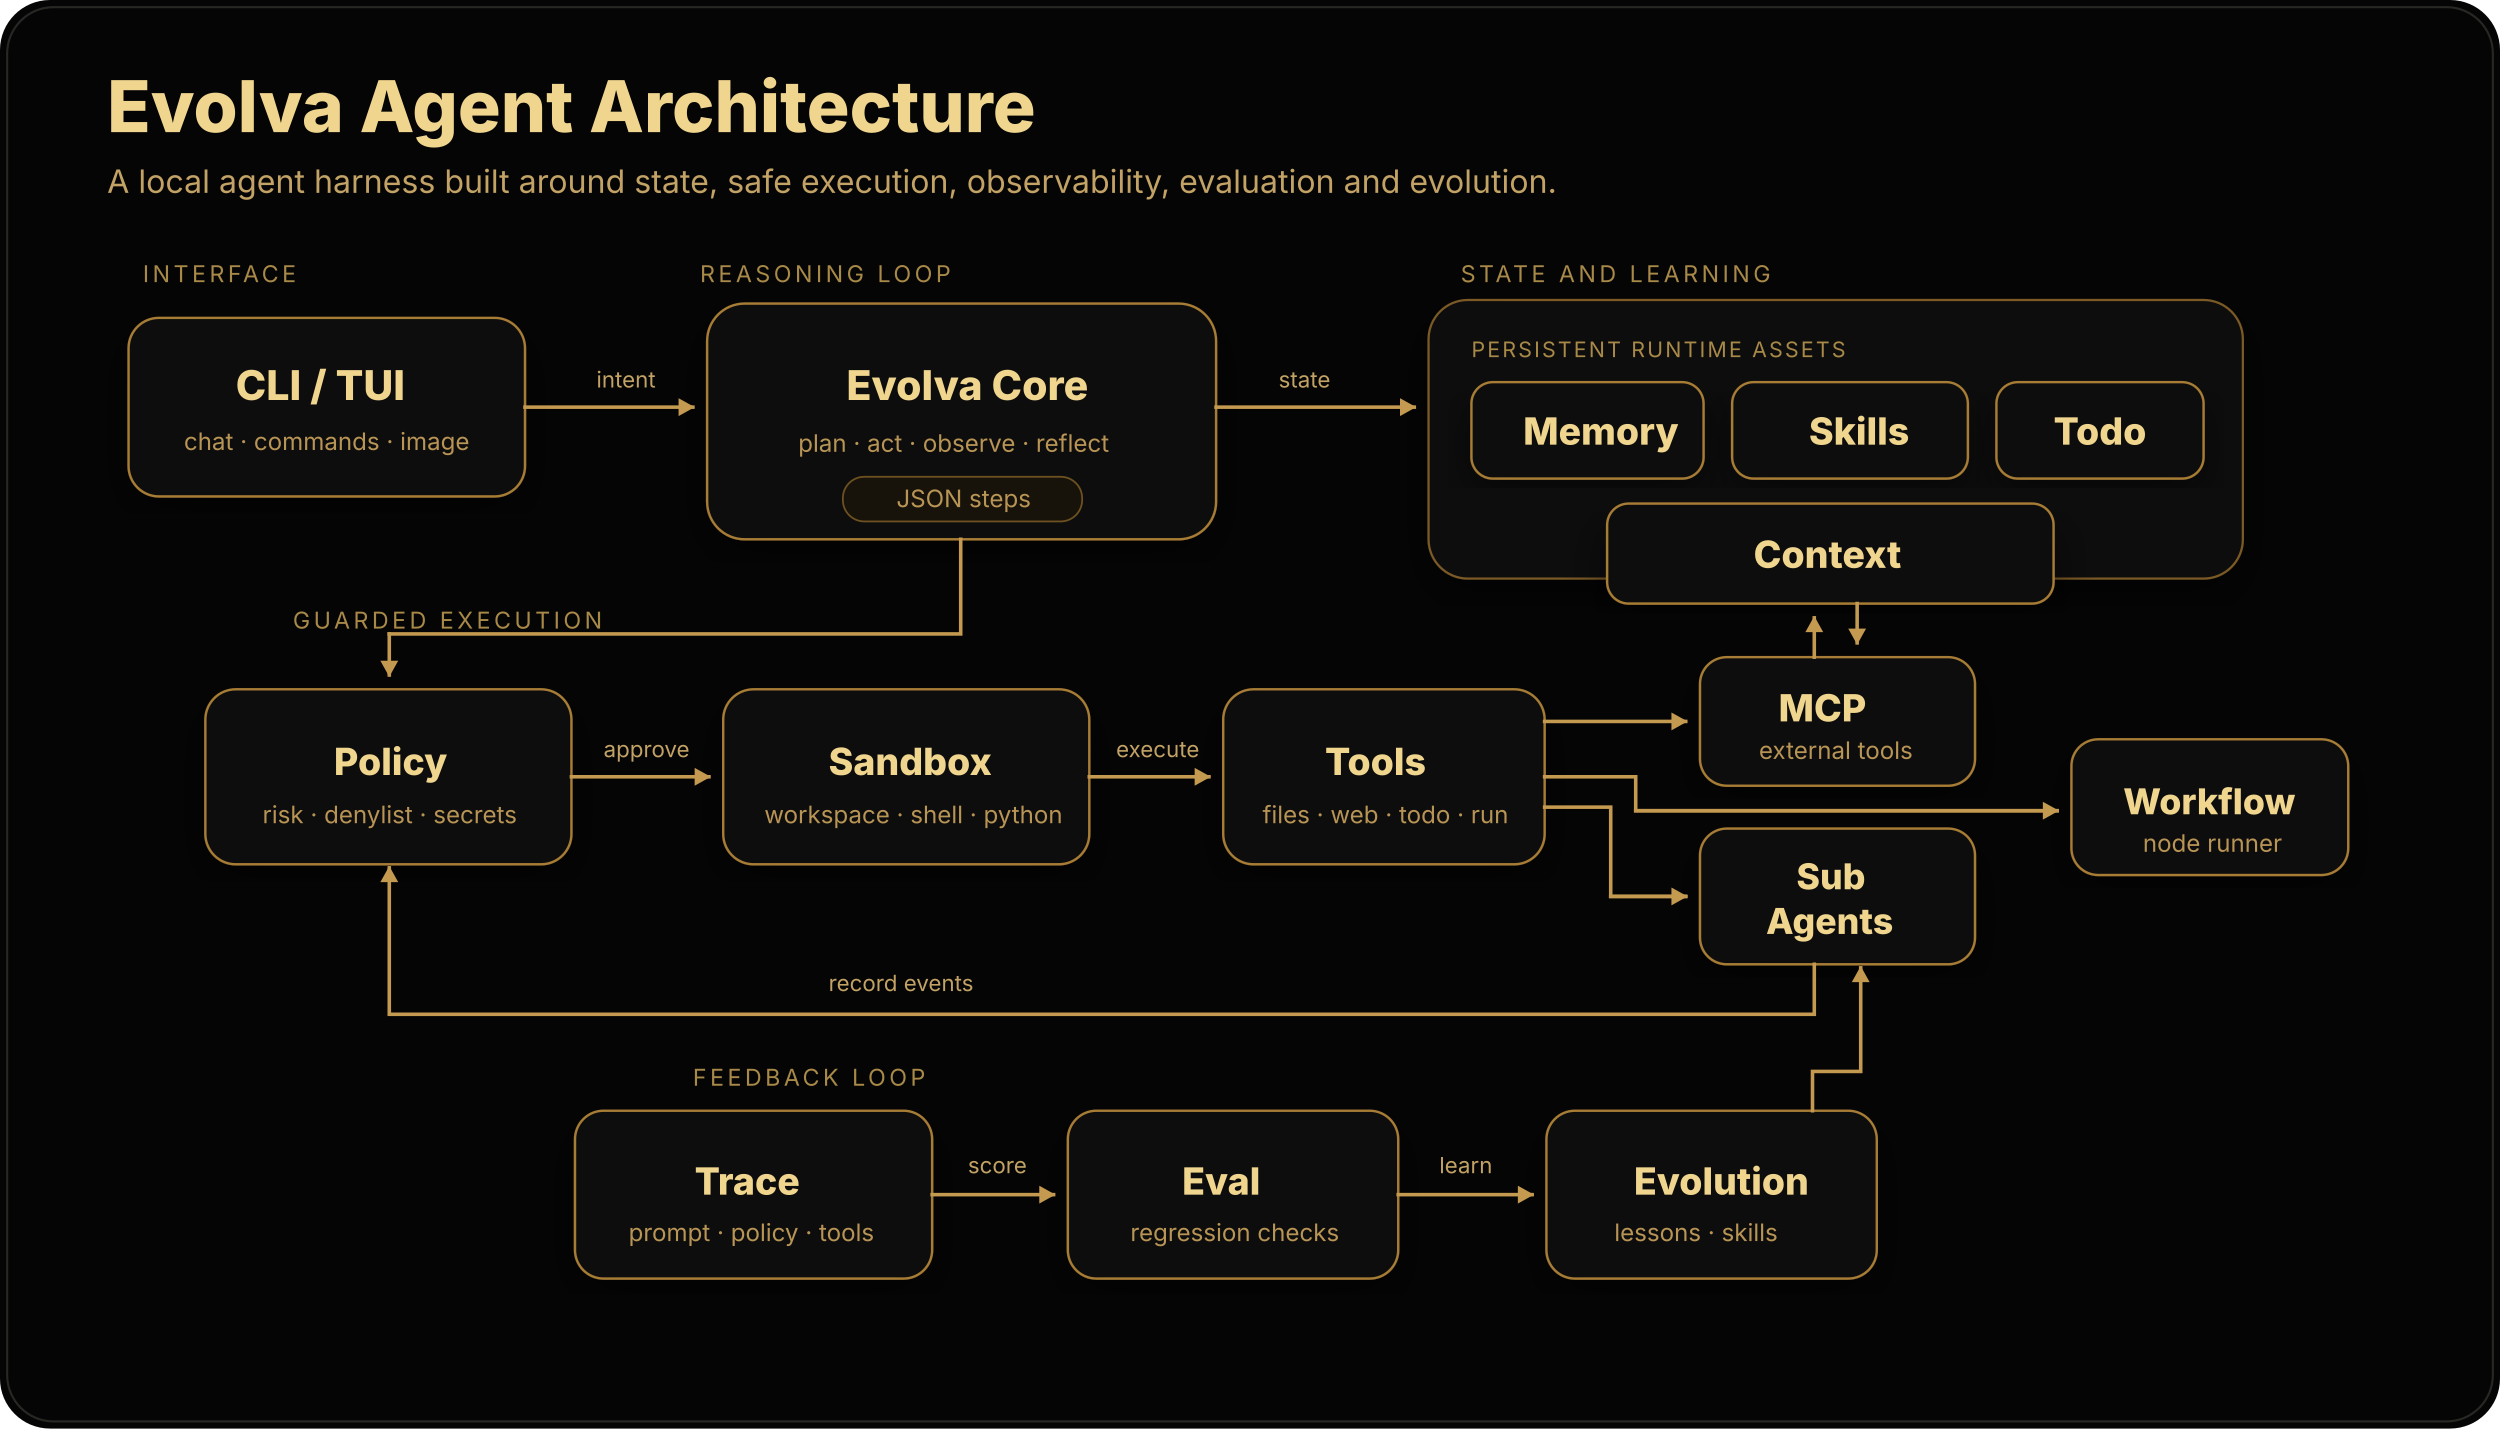
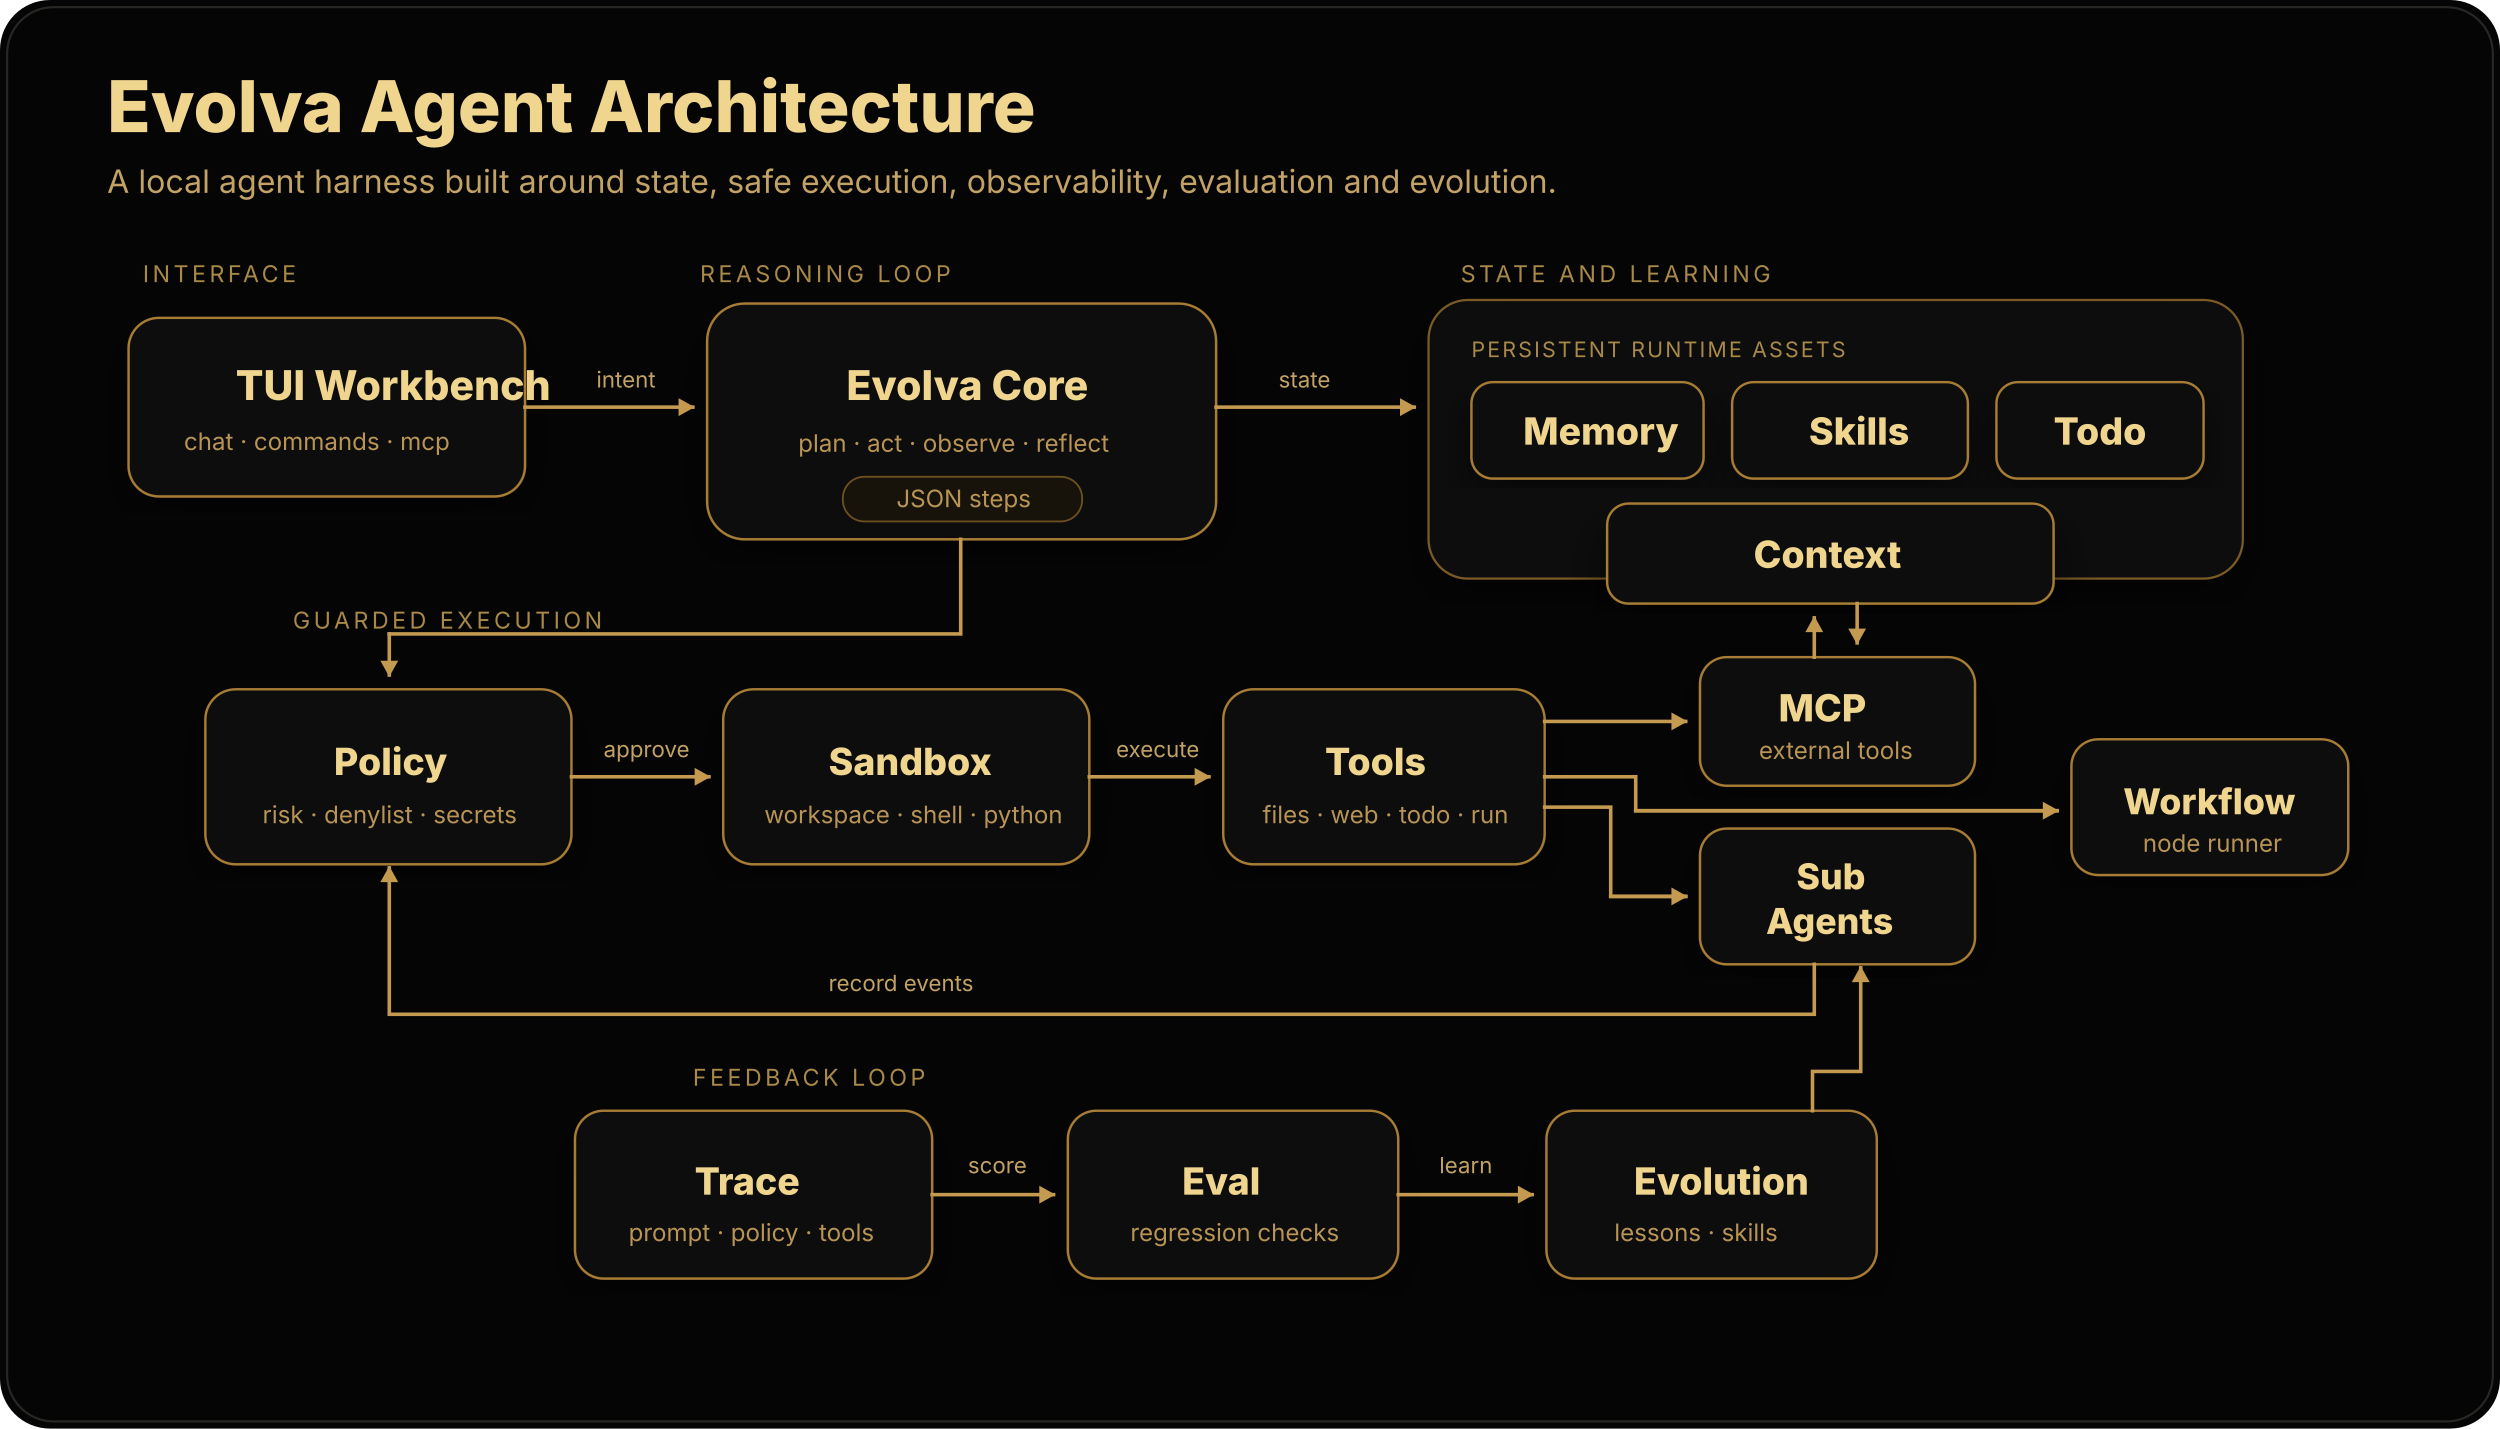
<svg xmlns="http://www.w3.org/2000/svg" width="1400" height="800" viewBox="0 0 1400 800" fill="none" role="img" aria-label="Evolva Agent Architecture">
  <defs>
    <linearGradient id="bg" x1="0" y1="0" x2="1400" y2="800">
      <stop stop-color="#050505" />
      <stop offset="1" stop-color="#080806" />
    </linearGradient>
    <filter id="shadow">
      <feDropShadow dx="0" dy="10" stdDeviation="13" flood-color="#000000" flood-opacity="0.52" />
    </filter>
    <marker id="arrow" markerWidth="10" markerHeight="10" refX="8" refY="5" orient="auto" markerUnits="userSpaceOnUse">
      <path d="M0 0L9 5L0 10Z" fill="#C39A4F" />
    </marker>
    <style>
      .title{font-family:Inter,Arial,sans-serif;font-size:40px;font-weight:780;fill:#F0D58E}
      .subtitle{font-family:Inter,Arial,sans-serif;font-size:18px;fill:#C2A265}
      .section{font-family:Inter,Arial,sans-serif;font-size:13px;letter-spacing:.15em;text-transform:uppercase;fill:#A88948}
      .box{fill:#0D0E0E;stroke:#A77B35;stroke-width:1.35;filter:url(#shadow)}
      .panel{fill:#0B0C0C;stroke:#7B5A27;stroke-width:1.25;filter:url(#shadow)}
      .label{font-family:Inter,Arial,sans-serif;font-size:23px;font-weight:760;fill:#F0D58E}
      .small{font-family:Inter,Arial,sans-serif;font-size:13.5px;fill:#B89455}
      .mini{font-family:Inter,Arial,sans-serif;font-size:12.5px;fill:#C2A265}
      .line{stroke:#C39A4F;stroke-width:2;stroke-linecap:square;stroke-linejoin:miter;marker-end:url(#arrow)}
      .plain{stroke:#C39A4F;stroke-width:2;stroke-linecap:square;stroke-linejoin:miter}
    </style>
  </defs>
  <rect width="1400" height="800" rx="28" fill="url(#bg)" />
  <rect x="4" y="4" width="1392" height="792" rx="26" stroke="#272724" stroke-width="1.2" />
  <text x="60" y="74" class="title">Evolva Agent Architecture</text>
  <text x="60" y="108" class="subtitle">A local agent harness built around state, safe execution, observability, evaluation and evolution.</text>
  <text x="80" y="158" class="section">INTERFACE</text>
  <text x="392" y="158" class="section">REASONING LOOP</text>
  <text x="818" y="158" class="section">STATE AND LEARNING</text>
  <text x="164" y="352" class="section">GUARDED EXECUTION</text>
  <text x="388" y="608" class="section">FEEDBACK LOOP</text>
  <rect x="72" y="178" width="222" height="100" rx="17" class="box" />
-   <text x="132" y="224" class="label">CLI / TUI</text>
-   <text x="103" y="252" class="small">chat · commands · image</text>
+   <text x="132" y="224" class="label">TUI Workbench</text>
+   <text x="103" y="252" class="small">chat · commands · mcp</text>
  <rect x="396" y="170" width="285" height="132" rx="21" class="box" />
  <text x="474" y="224" class="label">Evolva Core</text>
  <text x="447" y="253" class="small">plan · act · observe · reflect</text>
  <rect x="472" y="267" width="134" height="25" rx="12" fill="#17130B" stroke="#6D5120" stroke-width="1" />
  <text x="502" y="284" class="small">JSON steps</text>
  <rect x="800" y="168" width="456" height="156" rx="22" class="panel" />
  <text x="824" y="200" class="section" style="font-size:12px;letter-spacing:.10em">PERSISTENT RUNTIME ASSETS</text>
  <rect x="824" y="214" width="130" height="54" rx="12" class="box" filter="none" />
  <text x="853" y="249" class="label" style="font-size:21px">Memory</text>
  <rect x="970" y="214" width="132" height="54" rx="12" class="box" filter="none" />
  <text x="1013" y="249" class="label" style="font-size:21px">Skills</text>
  <rect x="1118" y="214" width="116" height="54" rx="12" class="box" filter="none" />
  <text x="1150" y="249" class="label" style="font-size:21px">Todo</text>
  <rect x="900" y="282" width="250" height="56" rx="12" class="box" filter="none" />
  <text x="982" y="318" class="label" style="font-size:21px">Context</text>
  <rect x="115" y="386" width="205" height="98" rx="17" class="box" />
  <text x="187" y="434" class="label" style="font-size:21px">Policy</text>
  <text x="147" y="461" class="small">risk · denylist · secrets</text>
  <rect x="405" y="386" width="205" height="98" rx="17" class="box" />
  <text x="464" y="434" class="label" style="font-size:21px">Sandbox</text>
  <text x="428" y="461" class="small">workspace · shell · python</text>
  <rect x="685" y="386" width="180" height="98" rx="17" class="box" />
  <text x="742" y="434" class="label" style="font-size:21px">Tools</text>
  <text x="707" y="461" class="small">files · web · todo · run</text>
  <rect x="952" y="368" width="154" height="72" rx="15" class="box" />
  <text x="996" y="404" class="label" style="font-size:21px">MCP</text>
  <text x="985" y="425" class="small">external tools</text>
  <rect x="952" y="464" width="154" height="76" rx="15" class="box" />
  <text x="1006" y="498" class="label" style="font-size:20px">Sub</text>
  <text x="989" y="523" class="label" style="font-size:20px">Agents</text>
  <rect x="1160" y="414" width="155" height="76" rx="15" class="box" />
  <text x="1189" y="456" class="label" style="font-size:20px">Workflow</text>
  <text x="1200" y="477" class="small">node runner</text>
  <rect x="322" y="622" width="200" height="94" rx="16" class="box" />
  <text x="389" y="669" class="label" style="font-size:21px">Trace</text>
  <text x="352" y="695" class="small">prompt · policy · tools</text>
  <rect x="598" y="622" width="185" height="94" rx="16" class="box" />
  <text x="662" y="669" class="label" style="font-size:21px">Eval</text>
  <text x="633" y="695" class="small">regression checks</text>
  <rect x="866" y="622" width="185" height="94" rx="16" class="box" />
  <text x="915" y="669" class="label" style="font-size:21px">Evolution</text>
  <text x="904" y="695" class="small">lessons · skills</text>
  <path class="line" d="M294 228H388" />
  <text x="334" y="217" class="mini">intent</text>
  <path class="line" d="M681 228H792" />
  <text x="716" y="217" class="mini">state</text>
  <path class="line" d="M320 435H397" />
  <text x="338" y="424" class="mini">approve</text>
  <path class="line" d="M610 435H677" />
  <text x="625" y="424" class="mini">execute</text>
  <path class="line" d="M865 404H944" />
  <path class="plain" d="M865 435H916V454H1152" />
  <path class="line" d="M916 454H1152" />
  <path class="plain" d="M865 452H902V502H944" />
  <path class="line" d="M902 502H944" />
  <path class="plain" d="M538 302V355H218" />
  <path class="line" d="M218 355V378" />
  <path class="line" d="M1016 368V346" />
  <path class="line" d="M1040 338V360" />
  <path class="plain" d="M1016 540V568H218V492" />
  <path class="line" d="M218 492V486" />
  <text x="464" y="555" class="mini">record events</text>
  <path class="line" d="M522 669H590" />
  <text x="542" y="657" class="mini">score</text>
  <path class="line" d="M783 669H858" />
  <text x="806" y="657" class="mini">learn</text>
  <path class="plain" d="M1015 622V600H1042V548" />
  <path class="line" d="M1042 548V542" />
</svg>
